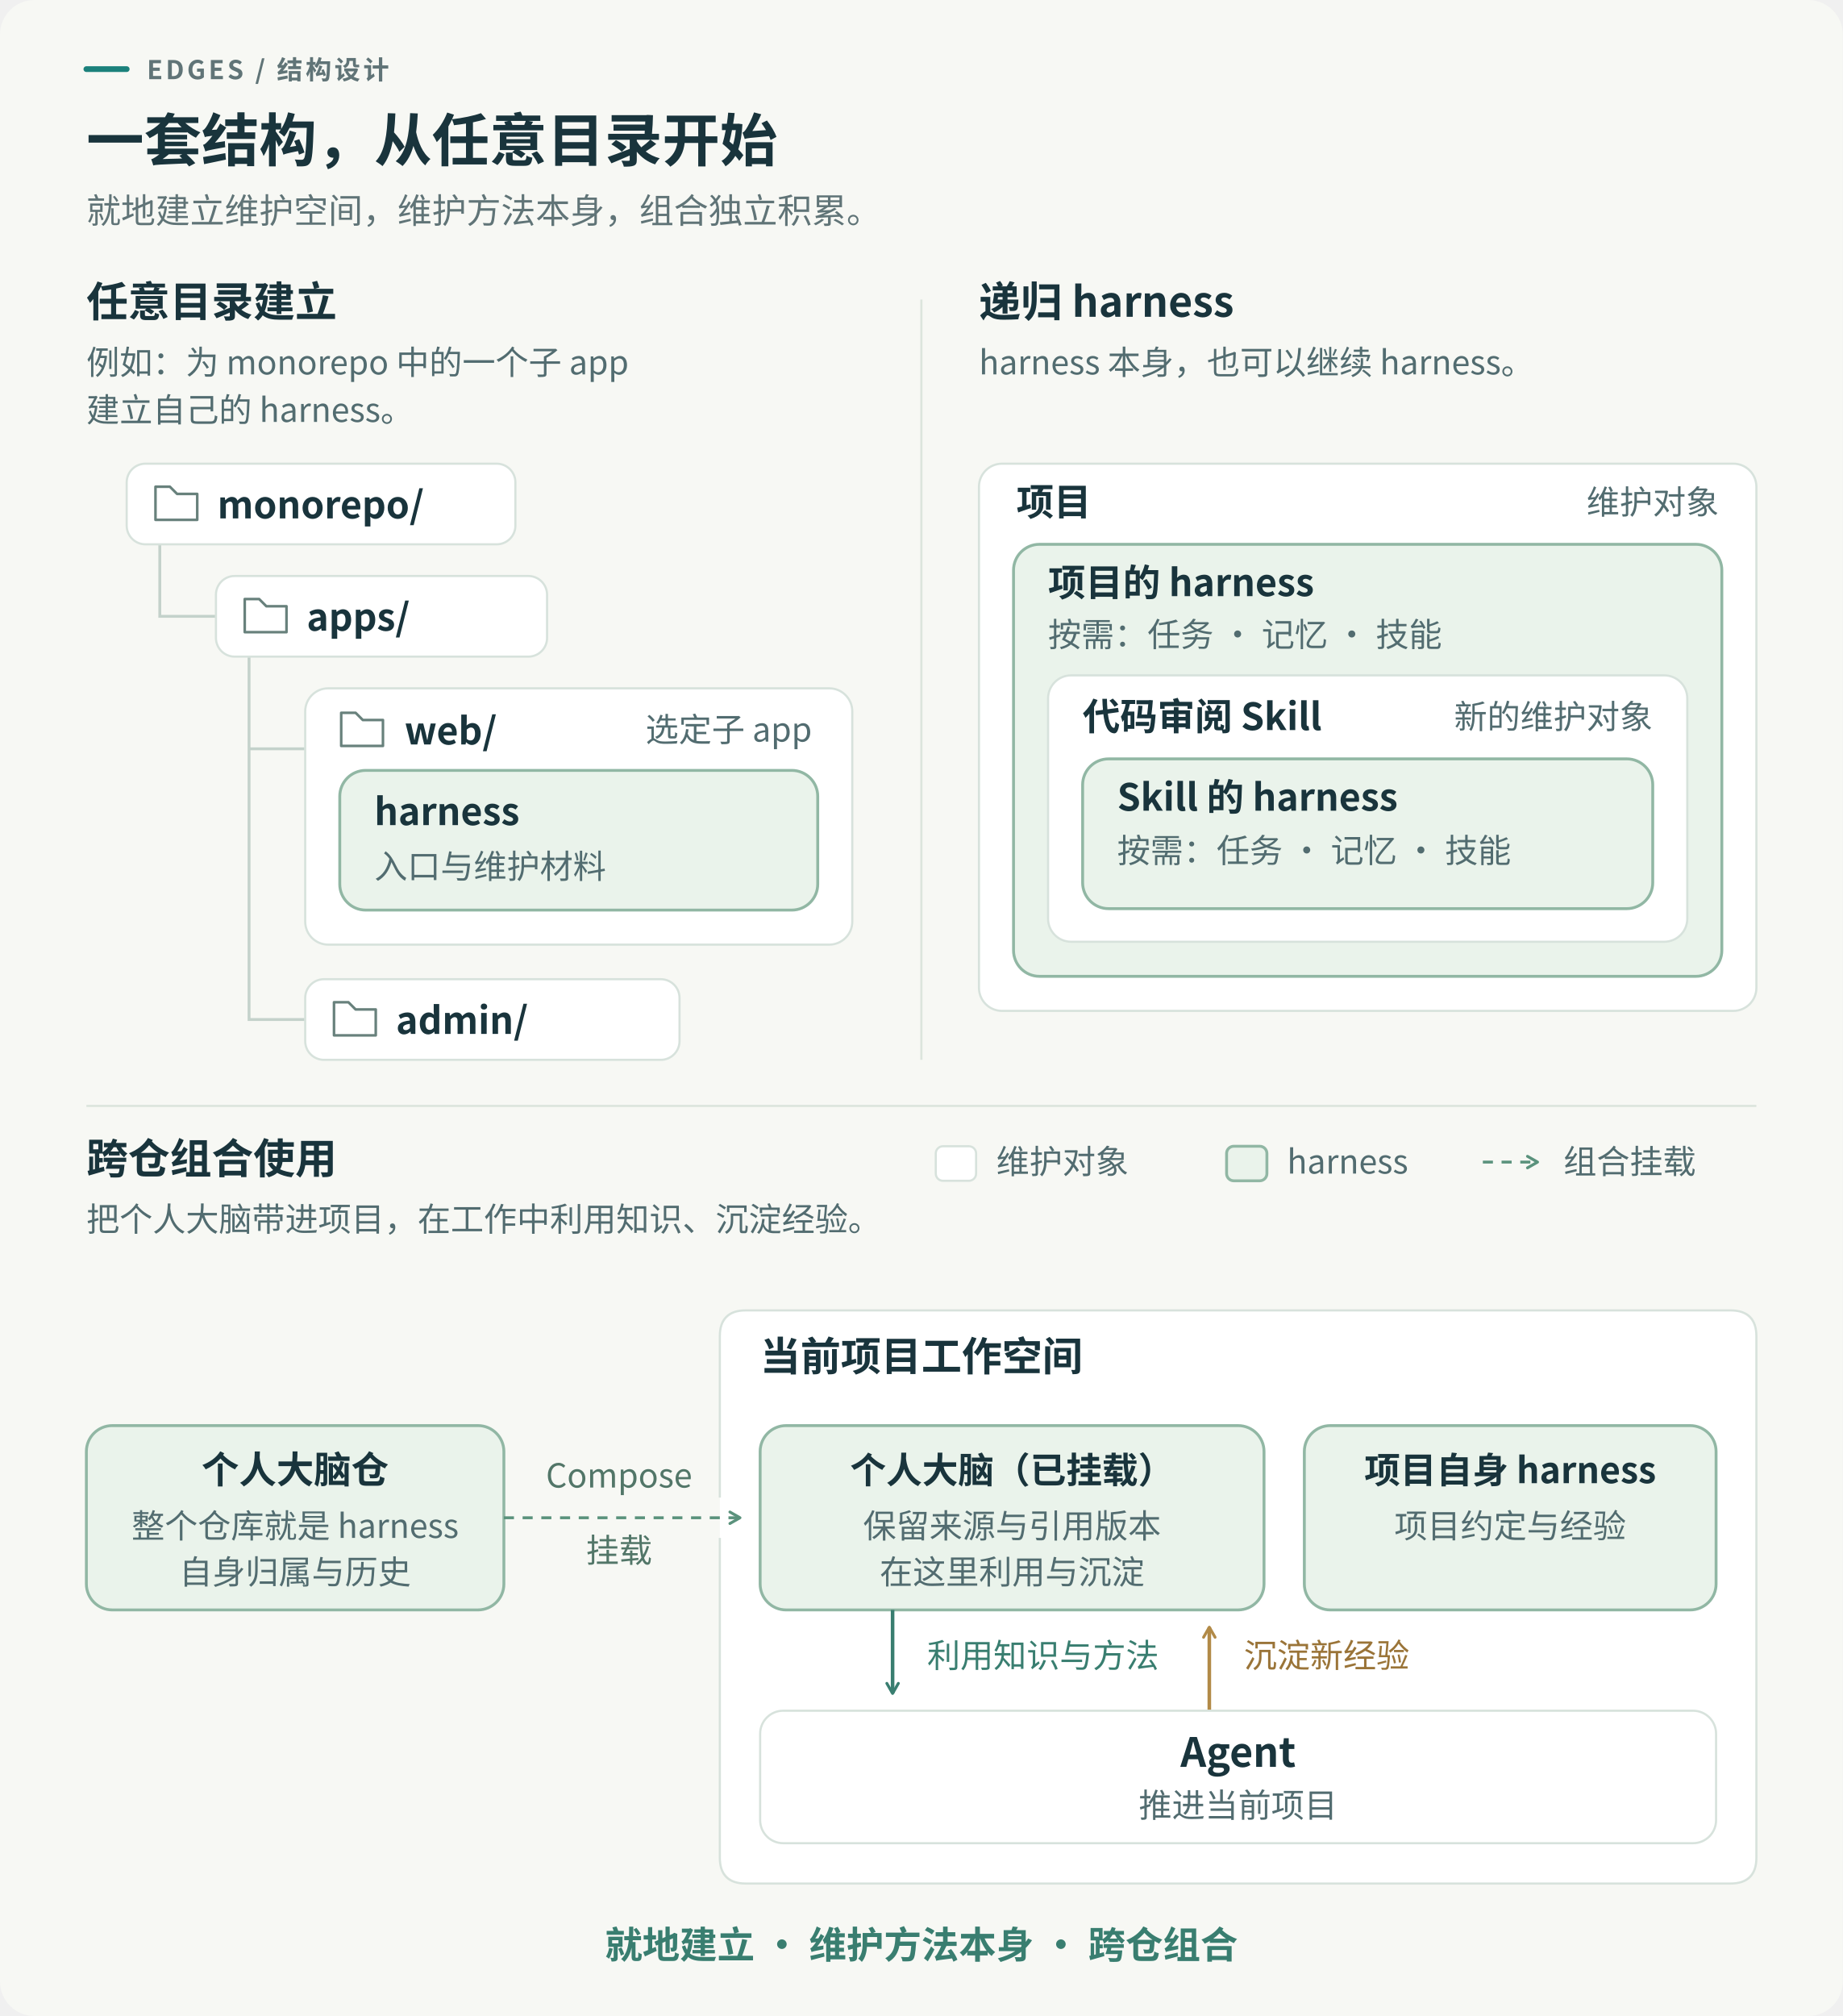
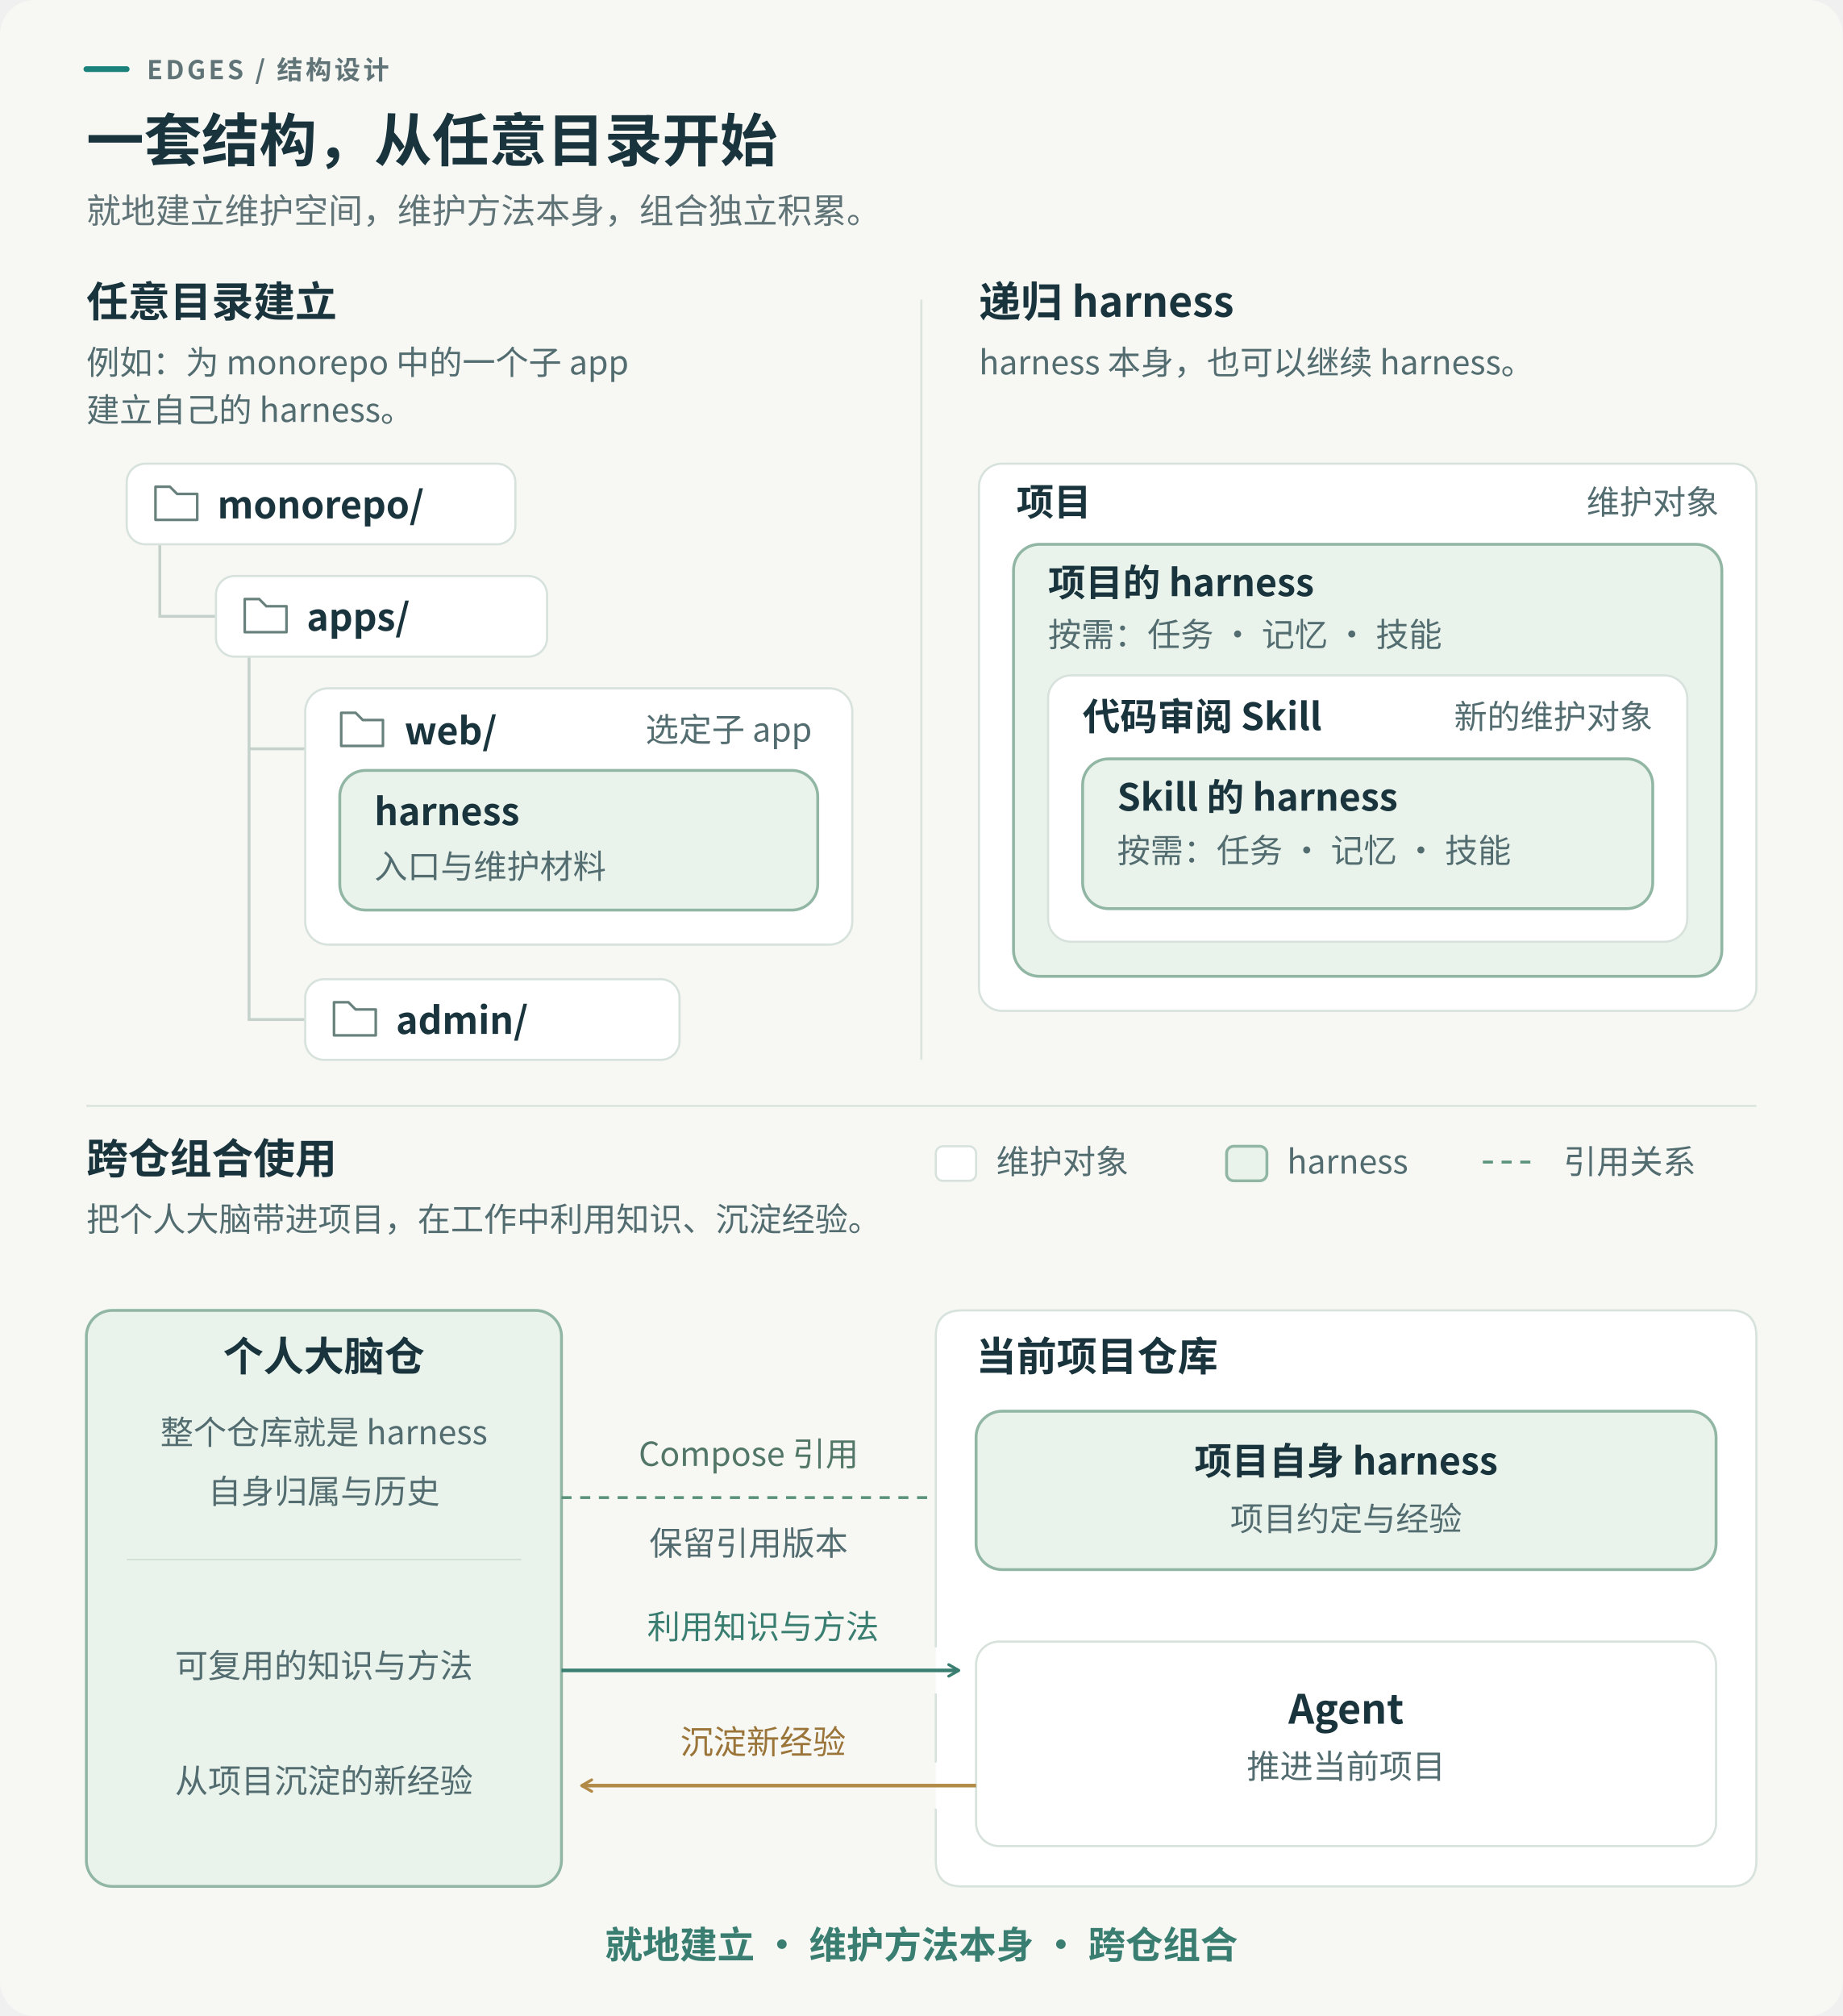
<svg xmlns="http://www.w3.org/2000/svg" width="1280" height="1400" viewBox="0 0 1280 1400" role="img" aria-labelledby="title description">
  <defs>
    <style>
      text { font-family: -apple-system, BlinkMacSystemFont, "Segoe UI", "PingFang SC", "Microsoft YaHei", "Noto Sans CJK SC", sans-serif; }
      .ink { fill: #19343c; }
      .muted { fill: #607477; }
      .heading { font-size: 29px; font-weight: 650; fill: #19343c; }
      .node-title { font-size: 26px; font-weight: 600; fill: #19343c; }
      .body { font-size: 23px; fill: #526c70; }
      .plain-node { fill: #ffffff; stroke: #d7e2dc; stroke-width: 1.5; }
      .folder { fill: none; stroke: #68817c; stroke-width: 1.8; stroke-linecap: round; stroke-linejoin: round; }
      .selected-folder { fill: none; stroke: #397e70; stroke-width: 1.8; stroke-linecap: round; stroke-linejoin: round; }
    </style>
    <marker id="compose-arrow" markerWidth="11" markerHeight="10" refX="8" refY="5" orient="auto" markerUnits="userSpaceOnUse">
      <path d="m1 1 7 4-7 4" fill="none" stroke="#5a927c" stroke-width="2" stroke-linecap="round" stroke-linejoin="round" />
    </marker>
    <marker id="knowledge-arrow" markerWidth="11" markerHeight="10" refX="8" refY="5" orient="auto" markerUnits="userSpaceOnUse">
      <path d="m1 1 7 4-7 4" fill="none" stroke="#397e70" stroke-width="2" stroke-linecap="round" stroke-linejoin="round" />
    </marker>
    <marker id="experience-arrow" markerWidth="11" markerHeight="10" refX="8" refY="5" orient="auto" markerUnits="userSpaceOnUse">
      <path d="m1 1 7 4-7 4" fill="none" stroke="#b28a47" stroke-width="2" stroke-linecap="round" stroke-linejoin="round" />
    </marker>
  </defs>
  <rect width="1280" height="1400" rx="24" fill="#f7f8f4" />
  <path d="M60 48h28" stroke="#1b817b" stroke-width="4" stroke-linecap="round" />
  <text x="102" y="55" class="muted" font-size="18" font-weight="600" letter-spacing="2">EDGES / 结构设计</text>
  <text x="60" y="112" class="ink" font-size="40" font-weight="650">一套结构，从任意目录开始</text>
  <text x="60" y="155" class="muted" font-size="24">就地建立维护空间，维护方法本身，组合独立积累。</text>
  <text x="60" y="220" class="heading">任意目录建立</text>
  <text x="60" y="260" class="body">例如：为 monorepo 中的一个子 app</text>
  <text x="60" y="293" class="body">建立自己的 harness。</text>
  <text x="680" y="220" class="heading">递归 harness</text>
  <text x="680" y="260" class="body">harness 本身，也可以继续 harness。</text>
  <path d="M640 208v528" stroke="#dce5dd" stroke-width="1.5" />
  <path d="M111 378v50h39M173 456v252h39M173 520h39" fill="none" stroke="#c4d2cb" stroke-width="2" />
  <rect x="88" y="322" width="270" height="56" rx="13" class="plain-node" />
  <path d="M108 338h10l5 5h14v18h-29z" class="folder" />
  <text x="151" y="360" class="node-title">monorepo/</text>
  <rect x="150" y="400" width="230" height="56" rx="13" class="plain-node" />
  <path d="M170 416h10l5 5h14v18h-29z" class="folder" />
  <text x="213" y="438" class="node-title">apps/</text>
  <rect x="212" y="478" width="380" height="178" rx="16" class="plain-node" />
  <path d="M237 495h10l5 5h14v18h-29z" class="folder" />
  <text x="281" y="517" class="node-title">web/</text>
  <text x="564" y="515" class="body" text-anchor="end">选定子 app</text>
  <rect x="236" y="535" width="332" height="97" rx="18" fill="#eaf3eb" stroke="#91b7a4" stroke-width="2" />
  <text x="260" y="573" class="node-title">harness</text>
  <text x="260" y="610" class="body">入口与维护材料</text>
  <rect x="212" y="680" width="260" height="56" rx="13" class="plain-node" />
  <path d="M232 696h10l5 5h14v18h-29z" class="folder" />
  <text x="275" y="718" class="node-title">admin/</text>
  <rect x="680" y="322" width="540" height="380" rx="16" class="plain-node" />
  <text x="706" y="358" class="node-title">项目</text>
  <text x="1194" y="357" class="body" text-anchor="end">维护对象</text>
  <rect x="704" y="378" width="492" height="300" rx="18" fill="#eaf3eb" stroke="#91b7a4" stroke-width="2" />
  <text x="728" y="414" class="node-title">项目的 harness</text>
  <text x="728" y="449" class="body">按需：任务 · 记忆 · 技能</text>
  <rect x="728" y="469" width="444" height="185" rx="16" class="plain-node" />
  <text x="752" y="507" class="node-title">代码审阅 Skill</text>
  <text x="1148" y="506" class="body" text-anchor="end">新的维护对象</text>
  <rect x="752" y="527" width="396" height="104" rx="18" fill="#eaf3eb" stroke="#91b7a4" stroke-width="2" />
  <text x="776" y="563" class="node-title">Skill 的 harness</text>
  <text x="776" y="599" class="body">按需：任务 · 记忆 · 技能</text>
  <path d="M60 768h1160" stroke="#dce5dd" stroke-width="1.5" />
  <text x="60" y="815" class="heading">跨仓组合使用</text>
  <rect x="650" y="796" width="28" height="24" rx="5" class="plain-node" />
  <text x="692" y="815" class="body">维护对象</text>
  <rect x="852" y="796" width="28" height="24" rx="5" fill="#eaf3eb" stroke="#91b7a4" stroke-width="2" />
  <text x="894" y="815" class="body">harness</text>
-   <path d="M1030 807h38" stroke="#5a927c" stroke-width="2" stroke-dasharray="7 6" marker-end="url(#compose-arrow)" />
-   <text x="1086" y="815" class="body">组合挂载</text>
+   <path d="M1030 807h38" stroke="#5a927c" stroke-width="2" stroke-dasharray="7 6" />
+   <text x="1086" y="815" class="body">引用关系</text>
  <text x="60" y="855" class="body">把个人大脑带进项目，在工作中利用知识、沉淀经验。</text>
-   <rect x="60" y="990" width="290" height="128" rx="18" fill="#eaf3eb" stroke="#91b7a4" stroke-width="2" />
-   <text x="205" y="1030" class="node-title" text-anchor="middle">个人大脑仓</text>
-   <text x="205" y="1068" class="body" text-anchor="middle">整个仓库就是 harness</text>
-   <text x="205" y="1100" class="body" text-anchor="middle">自身归属与历史</text>
-   <rect x="500" y="910" width="720" height="398" rx="18" fill="#ffffff" />
-   <path d="M500 1040V928q0-18 18-18h684q18 0 18 18v362q0 18-18 18H518q-18 0-18-18v-222" fill="none" stroke="#d7e2dc" stroke-width="1.5" />
-   <text x="528" y="952" class="ink" font-size="28" font-weight="650">当前项目工作空间</text>
-   <rect x="528" y="990" width="350" height="128" rx="18" fill="#eaf3eb" stroke="#91b7a4" stroke-width="2" />
-   <text x="703" y="1030" class="ink" font-size="25" font-weight="600" text-anchor="middle">个人大脑（已挂载）</text>
-   <text x="703" y="1068" class="body" text-anchor="middle">保留来源与引用版本</text>
-   <text x="703" y="1100" class="body" text-anchor="middle">在这里利用与沉淀</text>
-   <rect x="906" y="990" width="286" height="128" rx="18" fill="#eaf3eb" stroke="#91b7a4" stroke-width="2" />
-   <text x="1049" y="1030" class="ink" font-size="25" font-weight="600" text-anchor="middle">项目自身 harness</text>
-   <text x="1049" y="1068" class="body" text-anchor="middle">项目约定与经验</text>
-   <path d="M350 1054H514" fill="none" stroke="#5a927c" stroke-width="2" stroke-dasharray="7 6" marker-end="url(#compose-arrow)" />
-   <text x="430" y="1033" fill="#527668" font-size="23" text-anchor="middle">Compose</text>
-   <text x="430" y="1085" fill="#527668" font-size="23" text-anchor="middle">挂载</text>
-   <path d="M620 1118v58" fill="none" stroke="#397e70" stroke-width="2.5" marker-end="url(#knowledge-arrow)" />
-   <text x="644" y="1158" fill="#397e70" font-size="23">利用知识与方法</text>
-   <path d="M840 1188v-58" fill="none" stroke="#b28a47" stroke-width="2.5" marker-end="url(#experience-arrow)" />
-   <text x="864" y="1158" fill="#9a7438" font-size="23">沉淀新经验</text>
-   <rect x="528" y="1188" width="664" height="92" rx="16" class="plain-node" />
-   <text x="860" y="1227" class="ink" font-size="28" font-weight="650" text-anchor="middle">Agent</text>
-   <text x="860" y="1262" class="body" text-anchor="middle">推进当前项目</text>
+   <rect x="60" y="910" width="330" height="400" rx="18" fill="#eaf3eb" stroke="#91b7a4" stroke-width="2" />
+   <text x="225" y="952" class="ink" font-size="28" font-weight="650" text-anchor="middle">个人大脑仓</text>
+   <text x="225" y="1003" class="body" text-anchor="middle">整个仓库就是 harness</text>
+   <text x="225" y="1044" class="body" text-anchor="middle">自身归属与历史</text>
+   <path d="M88 1083h274" stroke="#cfdfd3" stroke-width="1" />
+   <text x="225" y="1165" class="body" text-anchor="middle">可复用的知识与方法</text>
+   <text x="225" y="1245" class="body" text-anchor="middle">从项目沉淀的新经验</text>
+   <rect x="650" y="910" width="570" height="400" rx="18" fill="#ffffff" />
+   <path d="M650 1144V928q0-18 18-18h534q18 0 18 18v364q0 18-18 18H668q-18 0-18-18v-36M650 1176v48" fill="none" stroke="#d7e2dc" stroke-width="1.5" />
+   <text x="678" y="952" class="ink" font-size="28" font-weight="650">当前项目仓库</text>
+   <rect x="678" y="980" width="514" height="110" rx="18" fill="#eaf3eb" stroke="#91b7a4" stroke-width="2" />
+   <text x="935" y="1024" class="node-title" text-anchor="middle">项目自身 harness</text>
+   <text x="935" y="1063" class="body" text-anchor="middle">项目约定与经验</text>
+   <rect x="678" y="1140" width="514" height="142" rx="16" class="plain-node" />
+   <text x="935" y="1197" class="ink" font-size="28" font-weight="650" text-anchor="middle">Agent</text>
+   <text x="935" y="1235" class="body" text-anchor="middle">推进当前项目</text>
+   <path d="M390 1040H650" fill="none" stroke="#5a927c" stroke-width="2" stroke-dasharray="7 6" />
+   <text x="520" y="1018" fill="#527668" font-size="23" text-anchor="middle">Compose 引用</text>
+   <text x="520" y="1080" class="body" text-anchor="middle">保留引用版本</text>
+   <path d="M390 1160H666" fill="none" stroke="#397e70" stroke-width="2.5" marker-end="url(#knowledge-arrow)" />
+   <text x="530" y="1138" fill="#397e70" font-size="23" text-anchor="middle">利用知识与方法</text>
+   <path d="M678 1240H404" fill="none" stroke="#b28a47" stroke-width="2.5" marker-end="url(#experience-arrow)" />
+   <text x="530" y="1218" fill="#9a7438" font-size="23" text-anchor="middle">沉淀新经验</text>
  <text x="640" y="1360" fill="#397e70" font-size="26" font-weight="600" text-anchor="middle">就地建立 · 维护方法本身 · 跨仓组合</text>
</svg>
